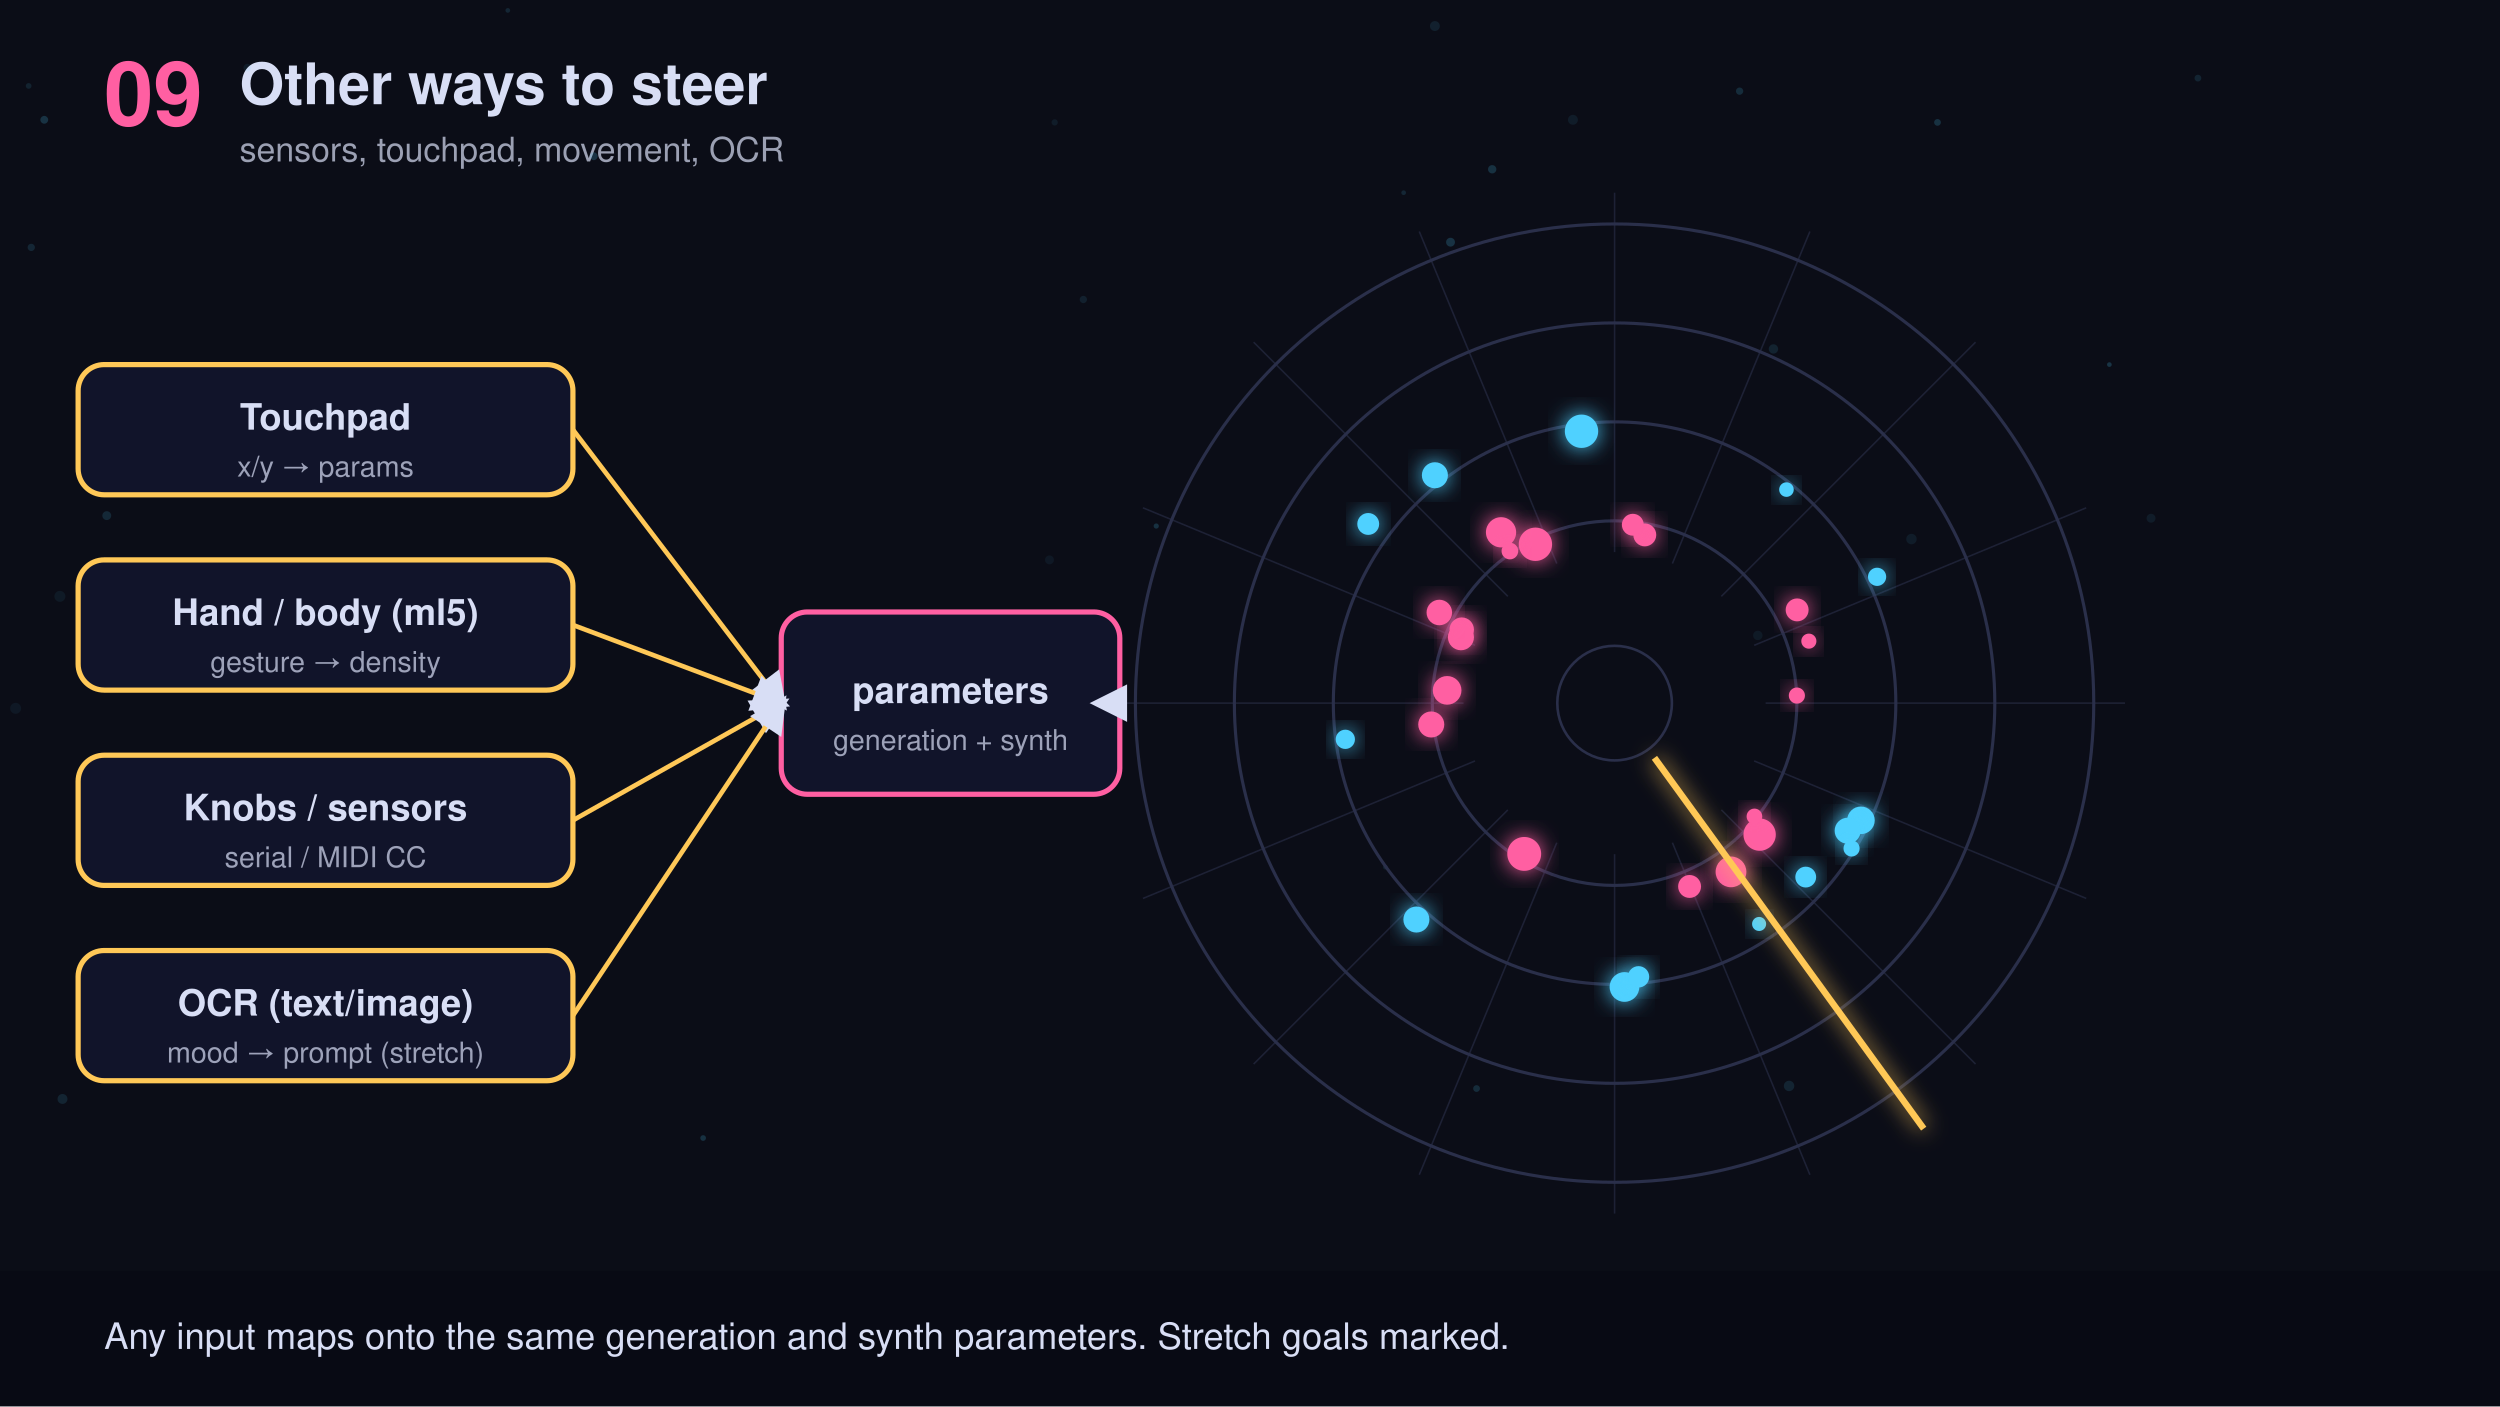
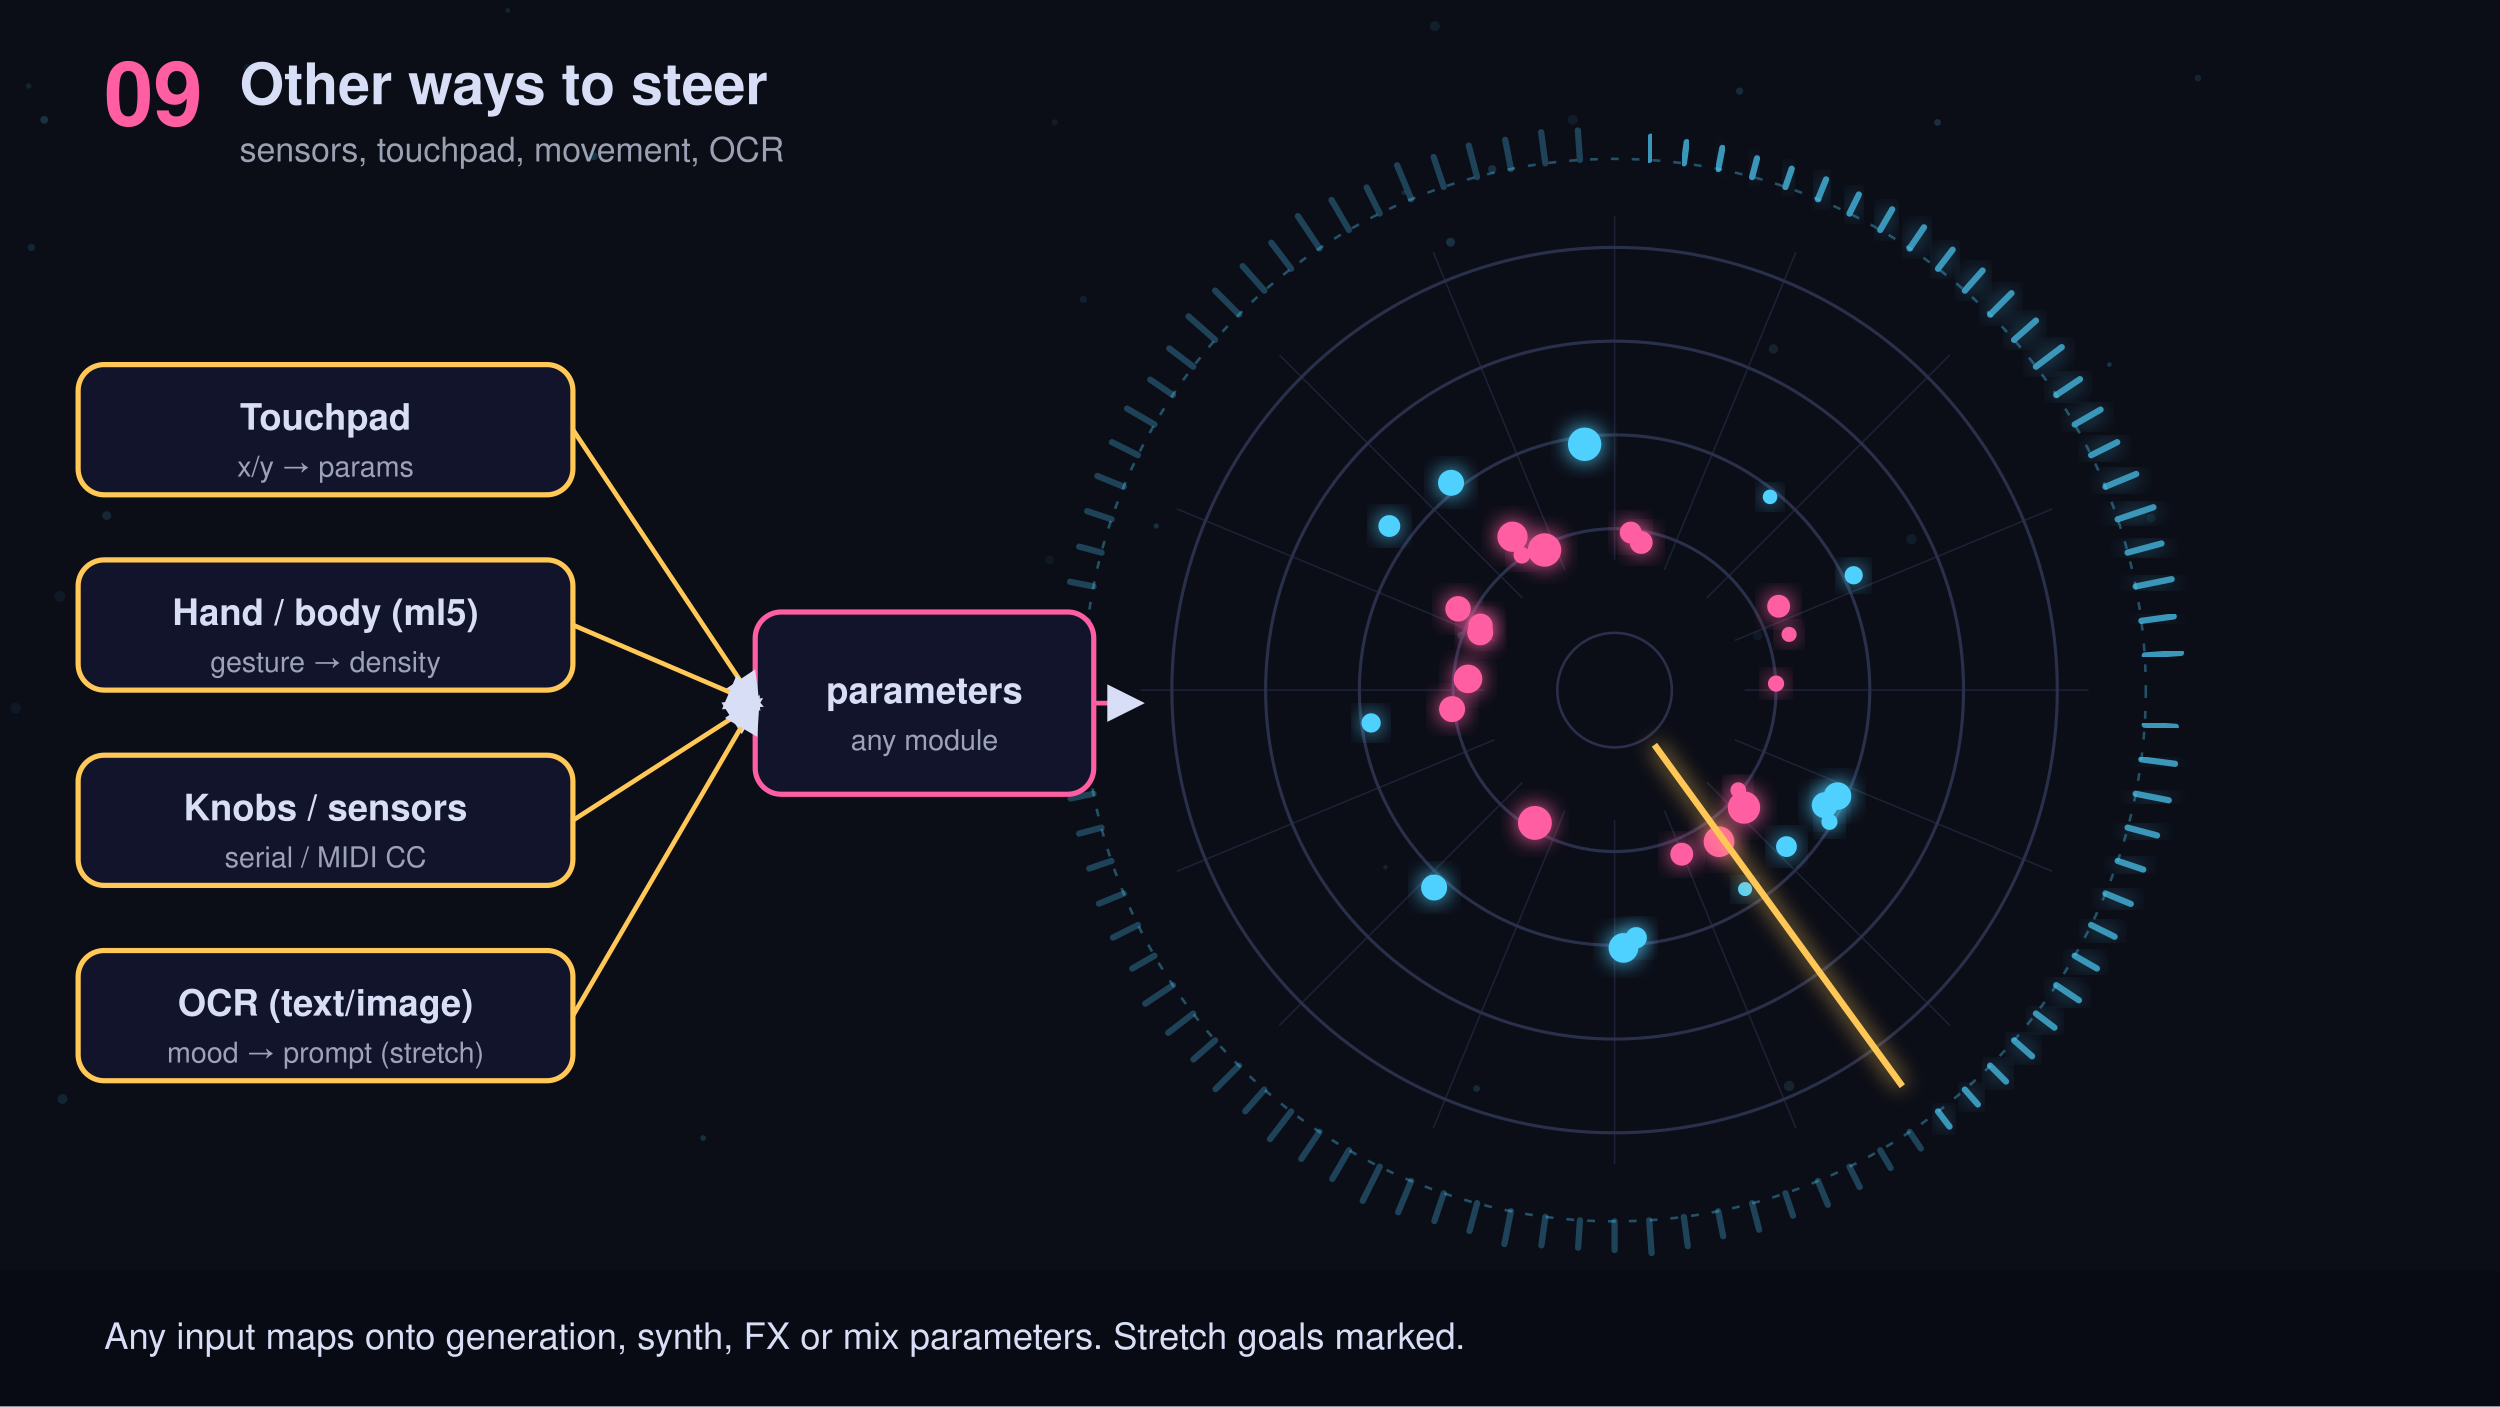
<svg xmlns="http://www.w3.org/2000/svg" viewBox="0 0 960 540" font-family="Helvetica, Arial, sans-serif">
  <defs>
    <filter id="g" x="-50%" y="-50%" width="200%" height="200%">
      <feGaussianBlur stdDeviation="4" result="b" />
      <feMerge>
        <feMergeNode in="b" />
        <feMergeNode in="SourceGraphic" />
      </feMerge>
    </filter>
    <marker id="a" markerWidth="8" markerHeight="8" refX="6" refY="4" orient="auto">
      <path d="M0,0 L8,4 L0,8 z" fill="#d8def5" />
    </marker>
  </defs>
  <rect width="960" height="540" fill="#0b0d17" />
  <text x="40" y="48" font-size="34" fill="#ff5fa2" text-anchor="start" font-weight="bold" opacity="1">09</text>
  <text x="92" y="40" font-size="22" fill="#d8def5" text-anchor="start" font-weight="bold" opacity="1">Other ways to steer</text>
  <text x="92" y="62" font-size="13" fill="#d8def5" text-anchor="start" font-weight="normal" opacity="0.7">sensors, touchpad, movement, OCR</text>
  <circle cx="444" cy="202" r="1.0" fill="#4fd1ff" opacity="0.18" />
  <circle cx="6" cy="272" r="2.1" fill="#4fd1ff" opacity="0.06" />
  <circle cx="532" cy="333" r="0.9" fill="#4fd1ff" opacity="0.11" />
  <circle cx="675" cy="244" r="1.8" fill="#4fd1ff" opacity="0.07" />
  <circle cx="228" cy="60" r="1.5" fill="#4fd1ff" opacity="0.19" />
  <circle cx="567" cy="418" r="1.3" fill="#4fd1ff" opacity="0.16" />
  <circle cx="98" cy="157" r="1.7" fill="#4fd1ff" opacity="0.16" />
  <circle cx="405" cy="47" r="1.2" fill="#4fd1ff" opacity="0.08" />
  <circle cx="270" cy="437" r="1.1" fill="#4fd1ff" opacity="0.18" />
  <circle cx="844" cy="30" r="1.3" fill="#4fd1ff" opacity="0.12" />
  <circle cx="23" cy="229" r="2.1" fill="#4fd1ff" opacity="0.07" />
  <circle cx="573" cy="65" r="1.6" fill="#4fd1ff" opacity="0.18" />
  <circle cx="195" cy="4" r="0.9" fill="#4fd1ff" opacity="0.13" />
  <circle cx="17" cy="46" r="1.5" fill="#4fd1ff" opacity="0.19" />
  <circle cx="403" cy="215" r="1.7" fill="#4fd1ff" opacity="0.06" />
  <circle cx="557" cy="93" r="1.7" fill="#4fd1ff" opacity="0.19" />
  <circle cx="52" cy="300" r="1.6" fill="#4fd1ff" opacity="0.07" />
  <circle cx="258" cy="537" r="2.2" fill="#4fd1ff" opacity="0.07" />
  <circle cx="677" cy="513" r="1.1" fill="#4fd1ff" opacity="0.14" />
  <circle cx="41" cy="198" r="1.7" fill="#4fd1ff" opacity="0.14" />
  <circle cx="744" cy="47" r="1.3" fill="#4fd1ff" opacity="0.18" />
  <circle cx="561" cy="244" r="1.4" fill="#4fd1ff" opacity="0.20" />
  <circle cx="551" cy="10" r="1.9" fill="#4fd1ff" opacity="0.10" />
  <circle cx="416" cy="115" r="1.4" fill="#4fd1ff" opacity="0.10" />
  <circle cx="85" cy="340" r="0.9" fill="#4fd1ff" opacity="0.17" />
  <circle cx="24" cy="422" r="1.9" fill="#4fd1ff" opacity="0.12" />
  <circle cx="681" cy="134" r="1.8" fill="#4fd1ff" opacity="0.11" />
  <circle cx="222" cy="521" r="1.4" fill="#4fd1ff" opacity="0.11" />
  <circle cx="826" cy="199" r="1.7" fill="#4fd1ff" opacity="0.08" />
  <circle cx="810" cy="140" r="0.9" fill="#4fd1ff" opacity="0.20" />
  <circle cx="166" cy="511" r="2.2" fill="#4fd1ff" opacity="0.14" />
  <circle cx="11" cy="33" r="1.1" fill="#4fd1ff" opacity="0.11" />
  <circle cx="587" cy="522" r="1.3" fill="#4fd1ff" opacity="0.07" />
  <circle cx="539" cy="74" r="0.9" fill="#4fd1ff" opacity="0.13" />
  <circle cx="668" cy="35" r="1.4" fill="#4fd1ff" opacity="0.16" />
  <circle cx="734" cy="207" r="2.0" fill="#4fd1ff" opacity="0.08" />
  <circle cx="687" cy="417" r="2.0" fill="#4fd1ff" opacity="0.12" />
  <circle cx="95" cy="26" r="1.5" fill="#4fd1ff" opacity="0.08" />
  <circle cx="604" cy="46" r="1.9" fill="#4fd1ff" opacity="0.08" />
  <circle cx="12" cy="95" r="1.4" fill="#4fd1ff" opacity="0.13" />
-   <circle cx="620" cy="270" r="70" fill="none" stroke="#2a2f4a" stroke-width="1.2" opacity="1" />
-   <circle cx="620" cy="270" r="108" fill="none" stroke="#2a2f4a" stroke-width="1.2" opacity="1" />
-   <circle cx="620" cy="270" r="146" fill="none" stroke="#2a2f4a" stroke-width="1.2" opacity="1" />
-   <circle cx="620" cy="270" r="184" fill="none" stroke="#2a2f4a" stroke-width="1.2" opacity="1" />
-   <line x1="620.0" y1="212.0" x2="620.0" y2="74.0" stroke="#2a2f4a" stroke-width="0.6" opacity="0.6" />
-   <line x1="642.2" y1="216.4" x2="695.0" y2="88.9" stroke="#2a2f4a" stroke-width="0.6" opacity="0.6" />
-   <line x1="661.0" y1="229.0" x2="758.6" y2="131.4" stroke="#2a2f4a" stroke-width="0.6" opacity="0.6" />
-   <line x1="673.6" y1="247.8" x2="801.1" y2="195.0" stroke="#2a2f4a" stroke-width="0.6" opacity="0.6" />
-   <line x1="678.0" y1="270.0" x2="816.0" y2="270.0" stroke="#2a2f4a" stroke-width="0.6" opacity="0.6" />
-   <line x1="673.6" y1="292.2" x2="801.1" y2="345.0" stroke="#2a2f4a" stroke-width="0.6" opacity="0.6" />
-   <line x1="661.0" y1="311.0" x2="758.6" y2="408.6" stroke="#2a2f4a" stroke-width="0.6" opacity="0.6" />
-   <line x1="642.2" y1="323.6" x2="695.0" y2="451.1" stroke="#2a2f4a" stroke-width="0.6" opacity="0.6" />
-   <line x1="620.0" y1="328.0" x2="620.0" y2="466.0" stroke="#2a2f4a" stroke-width="0.6" opacity="0.6" />
-   <line x1="597.8" y1="323.6" x2="545.0" y2="451.1" stroke="#2a2f4a" stroke-width="0.6" opacity="0.6" />
-   <line x1="579.0" y1="311.0" x2="481.4" y2="408.6" stroke="#2a2f4a" stroke-width="0.6" opacity="0.6" />
-   <line x1="566.4" y1="292.2" x2="438.9" y2="345.0" stroke="#2a2f4a" stroke-width="0.6" opacity="0.6" />
-   <line x1="562.0" y1="270.0" x2="424.0" y2="270.0" stroke="#2a2f4a" stroke-width="0.6" opacity="0.6" />
-   <line x1="566.4" y1="247.8" x2="438.9" y2="195.0" stroke="#2a2f4a" stroke-width="0.6" opacity="0.6" />
-   <line x1="579.0" y1="229.0" x2="481.4" y2="131.4" stroke="#2a2f4a" stroke-width="0.6" opacity="0.6" />
-   <line x1="597.8" y1="216.4" x2="545.0" y2="88.9" stroke="#2a2f4a" stroke-width="0.6" opacity="0.6" />
-   <circle cx="620" cy="270" r="22" fill="#0b0d17" stroke="#2a2f4a" />
-   <circle cx="690.0" cy="267.1" r="3.1" fill="#ff5fa2" opacity="1" filter="url(#g)" />
-   <circle cx="561.3" cy="241.8" r="4.7" fill="#ff5fa2" opacity="1" filter="url(#g)" />
-   <circle cx="589.6" cy="209.0" r="6.4" fill="#ff5fa2" opacity="1" filter="url(#g)" />
-   <circle cx="549.6" cy="278.2" r="5.0" fill="#ff5fa2" opacity="1" filter="url(#g)" />
-   <circle cx="585.3" cy="327.9" r="6.5" fill="#ff5fa2" opacity="1" filter="url(#g)" />
-   <circle cx="664.7" cy="334.8" r="5.9" fill="#ff5fa2" opacity="1" filter="url(#g)" />
-   <circle cx="631.6" cy="205.4" r="4.4" fill="#ff5fa2" opacity="1" filter="url(#g)" />
-   <circle cx="561.0" cy="244.7" r="5.0" fill="#ff5fa2" opacity="1" filter="url(#g)" />
-   <circle cx="675.7" cy="320.5" r="6.2" fill="#ff5fa2" opacity="1" filter="url(#g)" />
-   <circle cx="555.7" cy="265.1" r="5.5" fill="#ff5fa2" opacity="1" filter="url(#g)" />
-   <circle cx="648.8" cy="340.4" r="4.4" fill="#ff5fa2" opacity="1" filter="url(#g)" />
-   <circle cx="576.4" cy="204.4" r="5.8" fill="#ff5fa2" opacity="1" filter="url(#g)" />
-   <circle cx="552.7" cy="235.2" r="4.9" fill="#ff5fa2" opacity="1" filter="url(#g)" />
-   <circle cx="690.1" cy="234.2" r="4.4" fill="#ff5fa2" opacity="1" filter="url(#g)" />
-   <circle cx="627.0" cy="201.5" r="4.2" fill="#ff5fa2" opacity="1" filter="url(#g)" />
-   <circle cx="694.6" cy="246.2" r="2.9" fill="#ff5fa2" opacity="1" filter="url(#g)" />
-   <circle cx="579.8" cy="211.6" r="3.2" fill="#ff5fa2" opacity="1" filter="url(#g)" />
-   <circle cx="673.7" cy="313.5" r="3.0" fill="#ff5fa2" opacity="1" filter="url(#g)" />
-   <circle cx="623.8" cy="379.0" r="5.7" fill="#4fd1ff" opacity="1" filter="url(#g)" />
-   <circle cx="714.6" cy="315.0" r="5.3" fill="#4fd1ff" opacity="1" filter="url(#g)" />
-   <circle cx="629.2" cy="375.1" r="4.1" fill="#4fd1ff" opacity="1" filter="url(#g)" />
-   <circle cx="709.5" cy="319.0" r="5.0" fill="#4fd1ff" opacity="1" filter="url(#g)" />
-   <circle cx="551.0" cy="182.5" r="5.0" fill="#4fd1ff" opacity="1" filter="url(#g)" />
-   <circle cx="711.0" cy="325.8" r="3.1" fill="#4fd1ff" opacity="1" filter="url(#g)" />
-   <circle cx="516.6" cy="283.9" r="3.7" fill="#4fd1ff" opacity="1" filter="url(#g)" />
-   <circle cx="607.3" cy="165.6" r="6.4" fill="#4fd1ff" opacity="1" filter="url(#g)" />
-   <circle cx="543.9" cy="353.1" r="5.0" fill="#4fd1ff" opacity="1" filter="url(#g)" />
-   <circle cx="720.8" cy="221.5" r="3.5" fill="#4fd1ff" opacity="1" filter="url(#g)" />
-   <circle cx="675.5" cy="354.8" r="2.7" fill="#4fd1ff" opacity="1" filter="url(#g)" />
-   <circle cx="693.4" cy="336.8" r="4.0" fill="#4fd1ff" opacity="1" filter="url(#g)" />
-   <circle cx="525.4" cy="201.2" r="4.2" fill="#4fd1ff" opacity="1" filter="url(#g)" />
-   <circle cx="686.0" cy="188.0" r="2.8" fill="#4fd1ff" opacity="1" filter="url(#g)" />
-   <line x1="635.3" y1="291.0" x2="738.7" y2="433.4" stroke="#ffc857" stroke-width="2.5" filter="url(#g)" />
+   <circle cx="620" cy="265" r="62" fill="none" stroke="#2a2f4a" stroke-width="1.2" opacity="1" />
+   <circle cx="620" cy="265" r="98" fill="none" stroke="#2a2f4a" stroke-width="1.2" opacity="1" />
+   <circle cx="620" cy="265" r="134" fill="none" stroke="#2a2f4a" stroke-width="1.2" opacity="1" />
+   <circle cx="620" cy="265" r="170" fill="none" stroke="#2a2f4a" stroke-width="1.2" opacity="1" />
+   <line x1="620.0" y1="215.0" x2="620.0" y2="83.0" stroke="#2a2f4a" stroke-width="0.6" opacity="0.6" />
+   <line x1="639.1" y1="218.8" x2="689.6" y2="96.9" stroke="#2a2f4a" stroke-width="0.6" opacity="0.6" />
+   <line x1="655.4" y1="229.6" x2="748.7" y2="136.3" stroke="#2a2f4a" stroke-width="0.6" opacity="0.6" />
+   <line x1="666.2" y1="245.9" x2="788.1" y2="195.4" stroke="#2a2f4a" stroke-width="0.6" opacity="0.6" />
+   <line x1="670.0" y1="265.0" x2="802.0" y2="265.0" stroke="#2a2f4a" stroke-width="0.6" opacity="0.6" />
+   <line x1="666.2" y1="284.1" x2="788.1" y2="334.6" stroke="#2a2f4a" stroke-width="0.6" opacity="0.6" />
+   <line x1="655.4" y1="300.4" x2="748.7" y2="393.7" stroke="#2a2f4a" stroke-width="0.6" opacity="0.6" />
+   <line x1="639.1" y1="311.2" x2="689.6" y2="433.1" stroke="#2a2f4a" stroke-width="0.6" opacity="0.6" />
+   <line x1="620.0" y1="315.0" x2="620.0" y2="447.0" stroke="#2a2f4a" stroke-width="0.6" opacity="0.6" />
+   <line x1="600.9" y1="311.2" x2="550.4" y2="433.1" stroke="#2a2f4a" stroke-width="0.6" opacity="0.6" />
+   <line x1="584.6" y1="300.4" x2="491.3" y2="393.7" stroke="#2a2f4a" stroke-width="0.6" opacity="0.6" />
+   <line x1="573.8" y1="284.1" x2="451.9" y2="334.6" stroke="#2a2f4a" stroke-width="0.6" opacity="0.6" />
+   <line x1="570.0" y1="265.0" x2="438.0" y2="265.0" stroke="#2a2f4a" stroke-width="0.6" opacity="0.6" />
+   <line x1="573.8" y1="245.9" x2="451.9" y2="195.4" stroke="#2a2f4a" stroke-width="0.6" opacity="0.6" />
+   <line x1="584.6" y1="229.6" x2="491.3" y2="136.3" stroke="#2a2f4a" stroke-width="0.6" opacity="0.6" />
+   <line x1="600.9" y1="218.8" x2="550.4" y2="96.9" stroke="#2a2f4a" stroke-width="0.6" opacity="0.6" />
+   <circle cx="620" cy="265" r="204" fill="none" stroke="#4fd1ff" stroke-width="1" stroke-dasharray="3 5" opacity="0.35" />
+   <circle cx="620" cy="265" r="22" fill="#0b0d17" stroke="#2a2f4a" />
+   <line x1="620.0" y1="61.0" x2="620.0" y2="51.4" stroke="#4fd1ff" stroke-width="2.4" stroke-linecap="round" opacity="0.70" filter="url(#g)" />
+   <line x1="633.3" y1="61.4" x2="633.9" y2="52.5" stroke="#4fd1ff" stroke-width="2.4" stroke-linecap="round" opacity="0.70" filter="url(#g)" />
+   <line x1="646.6" y1="62.7" x2="647.7" y2="54.6" stroke="#4fd1ff" stroke-width="2.4" stroke-linecap="round" opacity="0.70" filter="url(#g)" />
+   <line x1="659.8" y1="64.9" x2="661.4" y2="56.8" stroke="#4fd1ff" stroke-width="2.4" stroke-linecap="round" opacity="0.70" filter="url(#g)" />
+   <line x1="672.8" y1="68.0" x2="674.7" y2="60.8" stroke="#4fd1ff" stroke-width="2.4" stroke-linecap="round" opacity="0.70" filter="url(#g)" />
+   <line x1="685.6" y1="71.8" x2="688.0" y2="64.8" stroke="#4fd1ff" stroke-width="2.4" stroke-linecap="round" opacity="0.70" filter="url(#g)" />
+   <line x1="698.1" y1="76.5" x2="701.2" y2="68.9" stroke="#4fd1ff" stroke-width="2.4" stroke-linecap="round" opacity="0.70" filter="url(#g)" />
+   <line x1="710.2" y1="82.0" x2="713.8" y2="74.7" stroke="#4fd1ff" stroke-width="2.4" stroke-linecap="round" opacity="0.70" filter="url(#g)" />
+   <line x1="722.0" y1="88.3" x2="726.6" y2="80.4" stroke="#4fd1ff" stroke-width="2.4" stroke-linecap="round" opacity="0.70" filter="url(#g)" />
+   <line x1="733.3" y1="95.4" x2="738.8" y2="87.3" stroke="#4fd1ff" stroke-width="2.4" stroke-linecap="round" opacity="0.70" filter="url(#g)" />
+   <line x1="744.2" y1="103.2" x2="749.8" y2="95.9" stroke="#4fd1ff" stroke-width="2.4" stroke-linecap="round" opacity="0.70" filter="url(#g)" />
+   <line x1="754.5" y1="111.6" x2="761.3" y2="103.9" stroke="#4fd1ff" stroke-width="2.4" stroke-linecap="round" opacity="0.70" filter="url(#g)" />
+   <line x1="764.2" y1="120.8" x2="772.4" y2="112.6" stroke="#4fd1ff" stroke-width="2.4" stroke-linecap="round" opacity="0.70" filter="url(#g)" />
+   <line x1="773.4" y1="130.5" x2="781.8" y2="123.1" stroke="#4fd1ff" stroke-width="2.4" stroke-linecap="round" opacity="0.70" filter="url(#g)" />
+   <line x1="781.8" y1="140.8" x2="791.7" y2="133.3" stroke="#4fd1ff" stroke-width="2.4" stroke-linecap="round" opacity="0.70" filter="url(#g)" />
+   <line x1="789.6" y1="151.7" x2="798.7" y2="145.6" stroke="#4fd1ff" stroke-width="2.4" stroke-linecap="round" opacity="0.70" filter="url(#g)" />
+   <line x1="796.7" y1="163.0" x2="806.6" y2="157.3" stroke="#4fd1ff" stroke-width="2.4" stroke-linecap="round" opacity="0.70" filter="url(#g)" />
+   <line x1="803.0" y1="174.8" x2="813.0" y2="169.8" stroke="#4fd1ff" stroke-width="2.4" stroke-linecap="round" opacity="0.70" filter="url(#g)" />
+   <line x1="808.5" y1="186.9" x2="820.3" y2="182.0" stroke="#4fd1ff" stroke-width="2.4" stroke-linecap="round" opacity="0.70" filter="url(#g)" />
+   <line x1="813.2" y1="199.4" x2="826.9" y2="194.8" stroke="#4fd1ff" stroke-width="2.4" stroke-linecap="round" opacity="0.70" filter="url(#g)" />
+   <line x1="817.0" y1="212.2" x2="830.0" y2="208.7" stroke="#4fd1ff" stroke-width="2.4" stroke-linecap="round" opacity="0.70" filter="url(#g)" />
+   <line x1="820.1" y1="225.2" x2="833.9" y2="222.4" stroke="#4fd1ff" stroke-width="2.4" stroke-linecap="round" opacity="0.70" filter="url(#g)" />
+   <line x1="822.3" y1="238.4" x2="834.7" y2="236.7" stroke="#4fd1ff" stroke-width="2.4" stroke-linecap="round" opacity="0.70" filter="url(#g)" />
+   <line x1="823.6" y1="251.7" x2="837.5" y2="250.7" stroke="#4fd1ff" stroke-width="2.4" stroke-linecap="round" opacity="0.70" filter="url(#g)" />
+   <line x1="824.0" y1="265.0" x2="835.4" y2="265.0" stroke="#4fd1ff" stroke-width="2.4" stroke-linecap="round" opacity="0.70" filter="url(#g)" />
+   <line x1="823.6" y1="278.3" x2="835.5" y2="279.1" stroke="#4fd1ff" stroke-width="2.4" stroke-linecap="round" opacity="0.70" filter="url(#g)" />
+   <line x1="822.3" y1="291.6" x2="835.2" y2="293.3" stroke="#4fd1ff" stroke-width="2.4" stroke-linecap="round" opacity="0.70" filter="url(#g)" />
+   <line x1="820.1" y1="304.8" x2="832.8" y2="307.3" stroke="#4fd1ff" stroke-width="2.4" stroke-linecap="round" opacity="0.70" filter="url(#g)" />
+   <line x1="817.0" y1="317.8" x2="828.3" y2="320.8" stroke="#4fd1ff" stroke-width="2.4" stroke-linecap="round" opacity="0.70" filter="url(#g)" />
+   <line x1="813.2" y1="330.6" x2="823.0" y2="333.9" stroke="#4fd1ff" stroke-width="2.4" stroke-linecap="round" opacity="0.70" filter="url(#g)" />
+   <line x1="808.5" y1="343.1" x2="818.2" y2="347.1" stroke="#4fd1ff" stroke-width="2.4" stroke-linecap="round" opacity="0.70" filter="url(#g)" />
+   <line x1="803.0" y1="355.2" x2="812.0" y2="359.7" stroke="#4fd1ff" stroke-width="2.4" stroke-linecap="round" opacity="0.70" filter="url(#g)" />
+   <line x1="796.7" y1="367.0" x2="805.2" y2="371.9" stroke="#4fd1ff" stroke-width="2.4" stroke-linecap="round" opacity="0.70" filter="url(#g)" />
+   <line x1="789.6" y1="378.3" x2="798.3" y2="384.1" stroke="#4fd1ff" stroke-width="2.4" stroke-linecap="round" opacity="0.70" filter="url(#g)" />
+   <line x1="781.8" y1="389.2" x2="788.9" y2="394.6" stroke="#4fd1ff" stroke-width="2.4" stroke-linecap="round" opacity="0.70" filter="url(#g)" />
+   <line x1="773.4" y1="399.5" x2="780.3" y2="405.6" stroke="#4fd1ff" stroke-width="2.4" stroke-linecap="round" opacity="0.70" filter="url(#g)" />
+   <line x1="764.2" y1="409.2" x2="770.3" y2="415.3" stroke="#4fd1ff" stroke-width="2.4" stroke-linecap="round" opacity="0.70" filter="url(#g)" />
+   <line x1="754.5" y1="418.4" x2="759.5" y2="424.1" stroke="#4fd1ff" stroke-width="2.4" stroke-linecap="round" opacity="0.70" filter="url(#g)" />
+   <line x1="744.2" y1="426.8" x2="748.6" y2="432.6" stroke="#4fd1ff" stroke-width="2.4" stroke-linecap="round" opacity="0.70" filter="url(#g)" />
+   <line x1="733.3" y1="434.6" x2="737.6" y2="441.0" stroke="#4fd1ff" stroke-width="2.4" stroke-linecap="round" opacity="0.28" />
+   <line x1="722.0" y1="441.7" x2="726.0" y2="448.5" stroke="#4fd1ff" stroke-width="2.4" stroke-linecap="round" opacity="0.28" />
+   <line x1="710.2" y1="448.0" x2="714.1" y2="455.8" stroke="#4fd1ff" stroke-width="2.4" stroke-linecap="round" opacity="0.28" />
+   <line x1="698.1" y1="453.5" x2="701.9" y2="462.6" stroke="#4fd1ff" stroke-width="2.4" stroke-linecap="round" opacity="0.28" />
+   <line x1="685.6" y1="458.2" x2="688.5" y2="466.8" stroke="#4fd1ff" stroke-width="2.4" stroke-linecap="round" opacity="0.28" />
+   <line x1="672.8" y1="462.0" x2="675.5" y2="472.2" stroke="#4fd1ff" stroke-width="2.4" stroke-linecap="round" opacity="0.28" />
+   <line x1="659.8" y1="465.1" x2="661.7" y2="474.7" stroke="#4fd1ff" stroke-width="2.4" stroke-linecap="round" opacity="0.28" />
+   <line x1="646.6" y1="467.3" x2="648.1" y2="478.5" stroke="#4fd1ff" stroke-width="2.4" stroke-linecap="round" opacity="0.28" />
+   <line x1="633.3" y1="468.6" x2="634.2" y2="481.2" stroke="#4fd1ff" stroke-width="2.4" stroke-linecap="round" opacity="0.28" />
+   <line x1="620.0" y1="469.0" x2="620.0" y2="480.0" stroke="#4fd1ff" stroke-width="2.4" stroke-linecap="round" opacity="0.28" />
+   <line x1="606.7" y1="468.6" x2="606.0" y2="479.1" stroke="#4fd1ff" stroke-width="2.4" stroke-linecap="round" opacity="0.28" />
+   <line x1="593.4" y1="467.3" x2="591.9" y2="478.2" stroke="#4fd1ff" stroke-width="2.4" stroke-linecap="round" opacity="0.28" />
+   <line x1="580.2" y1="465.1" x2="577.7" y2="477.7" stroke="#4fd1ff" stroke-width="2.4" stroke-linecap="round" opacity="0.28" />
+   <line x1="567.2" y1="462.0" x2="564.3" y2="472.7" stroke="#4fd1ff" stroke-width="2.4" stroke-linecap="round" opacity="0.28" />
+   <line x1="554.4" y1="458.2" x2="550.8" y2="468.9" stroke="#4fd1ff" stroke-width="2.4" stroke-linecap="round" opacity="0.28" />
+   <line x1="541.9" y1="453.5" x2="536.9" y2="465.5" stroke="#4fd1ff" stroke-width="2.4" stroke-linecap="round" opacity="0.28" />
+   <line x1="529.8" y1="448.0" x2="523.3" y2="461.1" stroke="#4fd1ff" stroke-width="2.4" stroke-linecap="round" opacity="0.28" />
+   <line x1="518.0" y1="441.7" x2="511.6" y2="452.7" stroke="#4fd1ff" stroke-width="2.4" stroke-linecap="round" opacity="0.28" />
+   <line x1="506.7" y1="434.6" x2="499.7" y2="445.0" stroke="#4fd1ff" stroke-width="2.4" stroke-linecap="round" opacity="0.28" />
+   <line x1="495.8" y1="426.8" x2="487.7" y2="437.4" stroke="#4fd1ff" stroke-width="2.4" stroke-linecap="round" opacity="0.28" />
+   <line x1="485.5" y1="418.4" x2="478.2" y2="426.7" stroke="#4fd1ff" stroke-width="2.4" stroke-linecap="round" opacity="0.28" />
+   <line x1="475.8" y1="409.2" x2="466.8" y2="418.2" stroke="#4fd1ff" stroke-width="2.4" stroke-linecap="round" opacity="0.28" />
+   <line x1="466.6" y1="399.5" x2="458.3" y2="406.8" stroke="#4fd1ff" stroke-width="2.4" stroke-linecap="round" opacity="0.28" />
+   <line x1="458.2" y1="389.2" x2="448.6" y2="396.6" stroke="#4fd1ff" stroke-width="2.4" stroke-linecap="round" opacity="0.28" />
+   <line x1="450.4" y1="378.3" x2="439.8" y2="385.4" stroke="#4fd1ff" stroke-width="2.4" stroke-linecap="round" opacity="0.28" />
+   <line x1="443.3" y1="367.0" x2="434.8" y2="371.9" stroke="#4fd1ff" stroke-width="2.4" stroke-linecap="round" opacity="0.28" />
+   <line x1="437.0" y1="355.2" x2="427.4" y2="360.0" stroke="#4fd1ff" stroke-width="2.4" stroke-linecap="round" opacity="0.28" />
+   <line x1="431.5" y1="343.1" x2="422.0" y2="347.0" stroke="#4fd1ff" stroke-width="2.4" stroke-linecap="round" opacity="0.28" />
+   <line x1="426.8" y1="330.6" x2="418.3" y2="333.5" stroke="#4fd1ff" stroke-width="2.4" stroke-linecap="round" opacity="0.28" />
+   <line x1="423.0" y1="317.8" x2="414.4" y2="320.1" stroke="#4fd1ff" stroke-width="2.4" stroke-linecap="round" opacity="0.28" />
+   <line x1="419.9" y1="304.8" x2="411.1" y2="306.6" stroke="#4fd1ff" stroke-width="2.4" stroke-linecap="round" opacity="0.28" />
+   <line x1="417.7" y1="291.6" x2="409.5" y2="292.7" stroke="#4fd1ff" stroke-width="2.4" stroke-linecap="round" opacity="0.28" />
+   <line x1="416.4" y1="278.3" x2="409.0" y2="278.8" stroke="#4fd1ff" stroke-width="2.4" stroke-linecap="round" opacity="0.28" />
+   <line x1="416.0" y1="265.0" x2="408.5" y2="265.0" stroke="#4fd1ff" stroke-width="2.4" stroke-linecap="round" opacity="0.28" />
+   <line x1="416.4" y1="251.7" x2="408.2" y2="251.1" stroke="#4fd1ff" stroke-width="2.4" stroke-linecap="round" opacity="0.28" />
+   <line x1="417.7" y1="238.4" x2="409.5" y2="237.3" stroke="#4fd1ff" stroke-width="2.4" stroke-linecap="round" opacity="0.28" />
+   <line x1="419.9" y1="225.2" x2="410.9" y2="223.4" stroke="#4fd1ff" stroke-width="2.4" stroke-linecap="round" opacity="0.28" />
+   <line x1="423.0" y1="212.2" x2="414.4" y2="209.9" stroke="#4fd1ff" stroke-width="2.4" stroke-linecap="round" opacity="0.28" />
+   <line x1="426.8" y1="199.4" x2="417.5" y2="196.3" stroke="#4fd1ff" stroke-width="2.4" stroke-linecap="round" opacity="0.28" />
+   <line x1="431.5" y1="186.9" x2="421.4" y2="182.8" stroke="#4fd1ff" stroke-width="2.4" stroke-linecap="round" opacity="0.28" />
+   <line x1="437.0" y1="174.8" x2="427.0" y2="169.8" stroke="#4fd1ff" stroke-width="2.4" stroke-linecap="round" opacity="0.28" />
+   <line x1="443.3" y1="163.0" x2="432.8" y2="156.9" stroke="#4fd1ff" stroke-width="2.4" stroke-linecap="round" opacity="0.28" />
+   <line x1="450.4" y1="151.7" x2="441.7" y2="145.8" stroke="#4fd1ff" stroke-width="2.4" stroke-linecap="round" opacity="0.28" />
+   <line x1="458.2" y1="140.8" x2="449.0" y2="133.8" stroke="#4fd1ff" stroke-width="2.4" stroke-linecap="round" opacity="0.28" />
+   <line x1="466.6" y1="130.5" x2="456.4" y2="121.5" stroke="#4fd1ff" stroke-width="2.4" stroke-linecap="round" opacity="0.28" />
+   <line x1="475.8" y1="120.8" x2="466.6" y2="111.6" stroke="#4fd1ff" stroke-width="2.4" stroke-linecap="round" opacity="0.28" />
+   <line x1="485.5" y1="111.6" x2="477.2" y2="102.2" stroke="#4fd1ff" stroke-width="2.4" stroke-linecap="round" opacity="0.28" />
+   <line x1="495.8" y1="103.2" x2="488.2" y2="93.2" stroke="#4fd1ff" stroke-width="2.4" stroke-linecap="round" opacity="0.28" />
+   <line x1="506.7" y1="95.4" x2="498.4" y2="83.0" stroke="#4fd1ff" stroke-width="2.4" stroke-linecap="round" opacity="0.28" />
+   <line x1="518.0" y1="88.3" x2="511.3" y2="76.8" stroke="#4fd1ff" stroke-width="2.4" stroke-linecap="round" opacity="0.28" />
+   <line x1="529.8" y1="82.0" x2="524.8" y2="72.0" stroke="#4fd1ff" stroke-width="2.4" stroke-linecap="round" opacity="0.28" />
+   <line x1="541.9" y1="76.5" x2="536.5" y2="63.5" stroke="#4fd1ff" stroke-width="2.4" stroke-linecap="round" opacity="0.28" />
+   <line x1="554.4" y1="71.8" x2="550.5" y2="60.3" stroke="#4fd1ff" stroke-width="2.4" stroke-linecap="round" opacity="0.28" />
+   <line x1="567.2" y1="68.0" x2="564.0" y2="55.9" stroke="#4fd1ff" stroke-width="2.4" stroke-linecap="round" opacity="0.28" />
+   <line x1="580.2" y1="64.9" x2="578.0" y2="53.7" stroke="#4fd1ff" stroke-width="2.4" stroke-linecap="round" opacity="0.28" />
+   <line x1="593.4" y1="62.7" x2="591.8" y2="50.8" stroke="#4fd1ff" stroke-width="2.4" stroke-linecap="round" opacity="0.28" />
+   <line x1="606.7" y1="61.4" x2="605.9" y2="50.1" stroke="#4fd1ff" stroke-width="2.4" stroke-linecap="round" opacity="0.28" />
+   <circle cx="682.0" cy="262.5" r="3.1" fill="#ff5fa2" opacity="1" filter="url(#g)" />
+   <circle cx="568.5" cy="240.3" r="4.7" fill="#ff5fa2" opacity="1" filter="url(#g)" />
+   <circle cx="593.1" cy="211.2" r="6.4" fill="#ff5fa2" opacity="1" filter="url(#g)" />
+   <circle cx="557.6" cy="272.3" r="5.0" fill="#ff5fa2" opacity="1" filter="url(#g)" />
+   <circle cx="589.4" cy="316.0" r="6.5" fill="#ff5fa2" opacity="1" filter="url(#g)" />
+   <circle cx="660.1" cy="323.2" r="5.9" fill="#ff5fa2" opacity="1" filter="url(#g)" />
+   <circle cx="630.2" cy="208.3" r="4.4" fill="#ff5fa2" opacity="1" filter="url(#g)" />
+   <circle cx="568.4" cy="242.8" r="5.0" fill="#ff5fa2" opacity="1" filter="url(#g)" />
+   <circle cx="669.7" cy="310.1" r="6.2" fill="#ff5fa2" opacity="1" filter="url(#g)" />
+   <circle cx="563.7" cy="260.7" r="5.5" fill="#ff5fa2" opacity="1" filter="url(#g)" />
+   <circle cx="645.8" cy="328.0" r="4.4" fill="#ff5fa2" opacity="1" filter="url(#g)" />
+   <circle cx="580.8" cy="206.1" r="5.8" fill="#ff5fa2" opacity="1" filter="url(#g)" />
+   <circle cx="559.9" cy="233.8" r="4.9" fill="#ff5fa2" opacity="1" filter="url(#g)" />
+   <circle cx="683.0" cy="232.8" r="4.4" fill="#ff5fa2" opacity="1" filter="url(#g)" />
+   <circle cx="626.2" cy="204.5" r="4.2" fill="#ff5fa2" opacity="1" filter="url(#g)" />
+   <circle cx="687.0" cy="243.6" r="2.9" fill="#ff5fa2" opacity="1" filter="url(#g)" />
+   <circle cx="584.4" cy="213.2" r="3.2" fill="#ff5fa2" opacity="1" filter="url(#g)" />
+   <circle cx="667.5" cy="303.4" r="3.0" fill="#ff5fa2" opacity="1" filter="url(#g)" />
+   <circle cx="623.4" cy="364.0" r="5.7" fill="#4fd1ff" opacity="1" filter="url(#g)" />
+   <circle cx="705.6" cy="305.7" r="5.3" fill="#4fd1ff" opacity="1" filter="url(#g)" />
+   <circle cx="628.3" cy="360.1" r="4.1" fill="#4fd1ff" opacity="1" filter="url(#g)" />
+   <circle cx="700.7" cy="309.2" r="5.0" fill="#4fd1ff" opacity="1" filter="url(#g)" />
+   <circle cx="557.2" cy="185.4" r="5.0" fill="#4fd1ff" opacity="1" filter="url(#g)" />
+   <circle cx="702.5" cy="315.6" r="3.1" fill="#4fd1ff" opacity="1" filter="url(#g)" />
+   <circle cx="526.5" cy="277.6" r="3.7" fill="#4fd1ff" opacity="1" filter="url(#g)" />
+   <circle cx="608.5" cy="170.6" r="6.4" fill="#4fd1ff" opacity="1" filter="url(#g)" />
+   <circle cx="550.7" cy="340.8" r="5.0" fill="#4fd1ff" opacity="1" filter="url(#g)" />
+   <circle cx="711.8" cy="220.9" r="3.5" fill="#4fd1ff" opacity="1" filter="url(#g)" />
+   <circle cx="670.1" cy="341.4" r="2.7" fill="#4fd1ff" opacity="1" filter="url(#g)" />
+   <circle cx="686.0" cy="325.1" r="4.0" fill="#4fd1ff" opacity="1" filter="url(#g)" />
+   <circle cx="533.5" cy="202.0" r="4.2" fill="#4fd1ff" opacity="1" filter="url(#g)" />
+   <circle cx="679.7" cy="190.8" r="2.8" fill="#4fd1ff" opacity="1" filter="url(#g)" />
+   <line x1="635.3" y1="286.0" x2="730.5" y2="417.1" stroke="#ffc857" stroke-width="2.5" filter="url(#g)" />
  <rect x="30" y="140" width="190" height="50" rx="10" fill="#11142a" stroke="#ffc857" stroke-width="2" />
  <text x="125.0" y="165.0" font-size="14" fill="#d8def5" text-anchor="middle" font-weight="bold" opacity="1">Touchpad</text>
  <text x="125.0" y="183.0" font-size="11" fill="#d8def5" text-anchor="middle" font-weight="normal" opacity="0.7">x/y → params</text>
  <rect x="30" y="215" width="190" height="50" rx="10" fill="#11142a" stroke="#ffc857" stroke-width="2" />
  <text x="125.0" y="240.0" font-size="14" fill="#d8def5" text-anchor="middle" font-weight="bold" opacity="1">Hand / body (ml5)</text>
  <text x="125.0" y="258.0" font-size="11" fill="#d8def5" text-anchor="middle" font-weight="normal" opacity="0.7">gesture → density</text>
  <rect x="30" y="290" width="190" height="50" rx="10" fill="#11142a" stroke="#ffc857" stroke-width="2" />
  <text x="125.0" y="315.0" font-size="14" fill="#d8def5" text-anchor="middle" font-weight="bold" opacity="1">Knobs / sensors</text>
  <text x="125.0" y="333.0" font-size="11" fill="#d8def5" text-anchor="middle" font-weight="normal" opacity="0.7">serial / MIDI CC</text>
  <rect x="30" y="365" width="190" height="50" rx="10" fill="#11142a" stroke="#ffc857" stroke-width="2" />
  <text x="125.0" y="390.0" font-size="14" fill="#d8def5" text-anchor="middle" font-weight="bold" opacity="1">OCR (text/image)</text>
  <text x="125.0" y="408.0" font-size="11" fill="#d8def5" text-anchor="middle" font-weight="normal" opacity="0.7">mood → prompt (stretch)</text>
-   <rect x="300" y="235" width="130" height="70" rx="10" fill="#11142a" stroke="#ff5fa2" stroke-width="2" />
-   <text x="365.0" y="270.0" font-size="14" fill="#d8def5" text-anchor="middle" font-weight="bold" opacity="1">parameters</text>
-   <text x="365.0" y="288.0" font-size="11" fill="#d8def5" text-anchor="middle" font-weight="normal" opacity="0.7">generation + synth</text>
-   <line x1="220" y1="165" x2="300" y2="270" stroke="#ffc857" stroke-width="1.8" marker-end="url(#a)" />
-   <line x1="220" y1="240" x2="300" y2="270" stroke="#ffc857" stroke-width="1.8" marker-end="url(#a)" />
-   <line x1="220" y1="315" x2="300" y2="270" stroke="#ffc857" stroke-width="1.8" marker-end="url(#a)" />
-   <line x1="220" y1="390" x2="300" y2="270" stroke="#ffc857" stroke-width="1.8" marker-end="url(#a)" />
-   <line x1="430" y1="270" x2="422" y2="270" stroke="#ff5fa2" stroke-width="1.8" marker-end="url(#a)" />
+   <rect x="290" y="235" width="130" height="70" rx="10" fill="#11142a" stroke="#ff5fa2" stroke-width="2" />
+   <text x="355.0" y="270.0" font-size="14" fill="#d8def5" text-anchor="middle" font-weight="bold" opacity="1">parameters</text>
+   <text x="355.0" y="288.0" font-size="11" fill="#d8def5" text-anchor="middle" font-weight="normal" opacity="0.7">any module</text>
+   <line x1="220" y1="165" x2="290" y2="270" stroke="#ffc857" stroke-width="1.8" marker-end="url(#a)" />
+   <line x1="220" y1="240" x2="290" y2="270" stroke="#ffc857" stroke-width="1.8" marker-end="url(#a)" />
+   <line x1="220" y1="315" x2="290" y2="270" stroke="#ffc857" stroke-width="1.8" marker-end="url(#a)" />
+   <line x1="220" y1="390" x2="290" y2="270" stroke="#ffc857" stroke-width="1.8" marker-end="url(#a)" />
+   <line x1="420" y1="270" x2="436" y2="270" stroke="#ff5fa2" stroke-width="1.8" marker-end="url(#a)" />
  <rect x="0" y="488" width="960" height="52" fill="#080a14" />
-   <text x="40" y="518" font-size="14" fill="#d8def5" text-anchor="start" font-weight="normal" opacity="1">Any input maps onto the same generation and synth parameters. Stretch goals marked.</text>
+   <text x="40" y="518" font-size="14" fill="#d8def5" text-anchor="start" font-weight="normal" opacity="1">Any input maps onto generation, synth, FX or mix parameters. Stretch goals marked.</text>
</svg>
